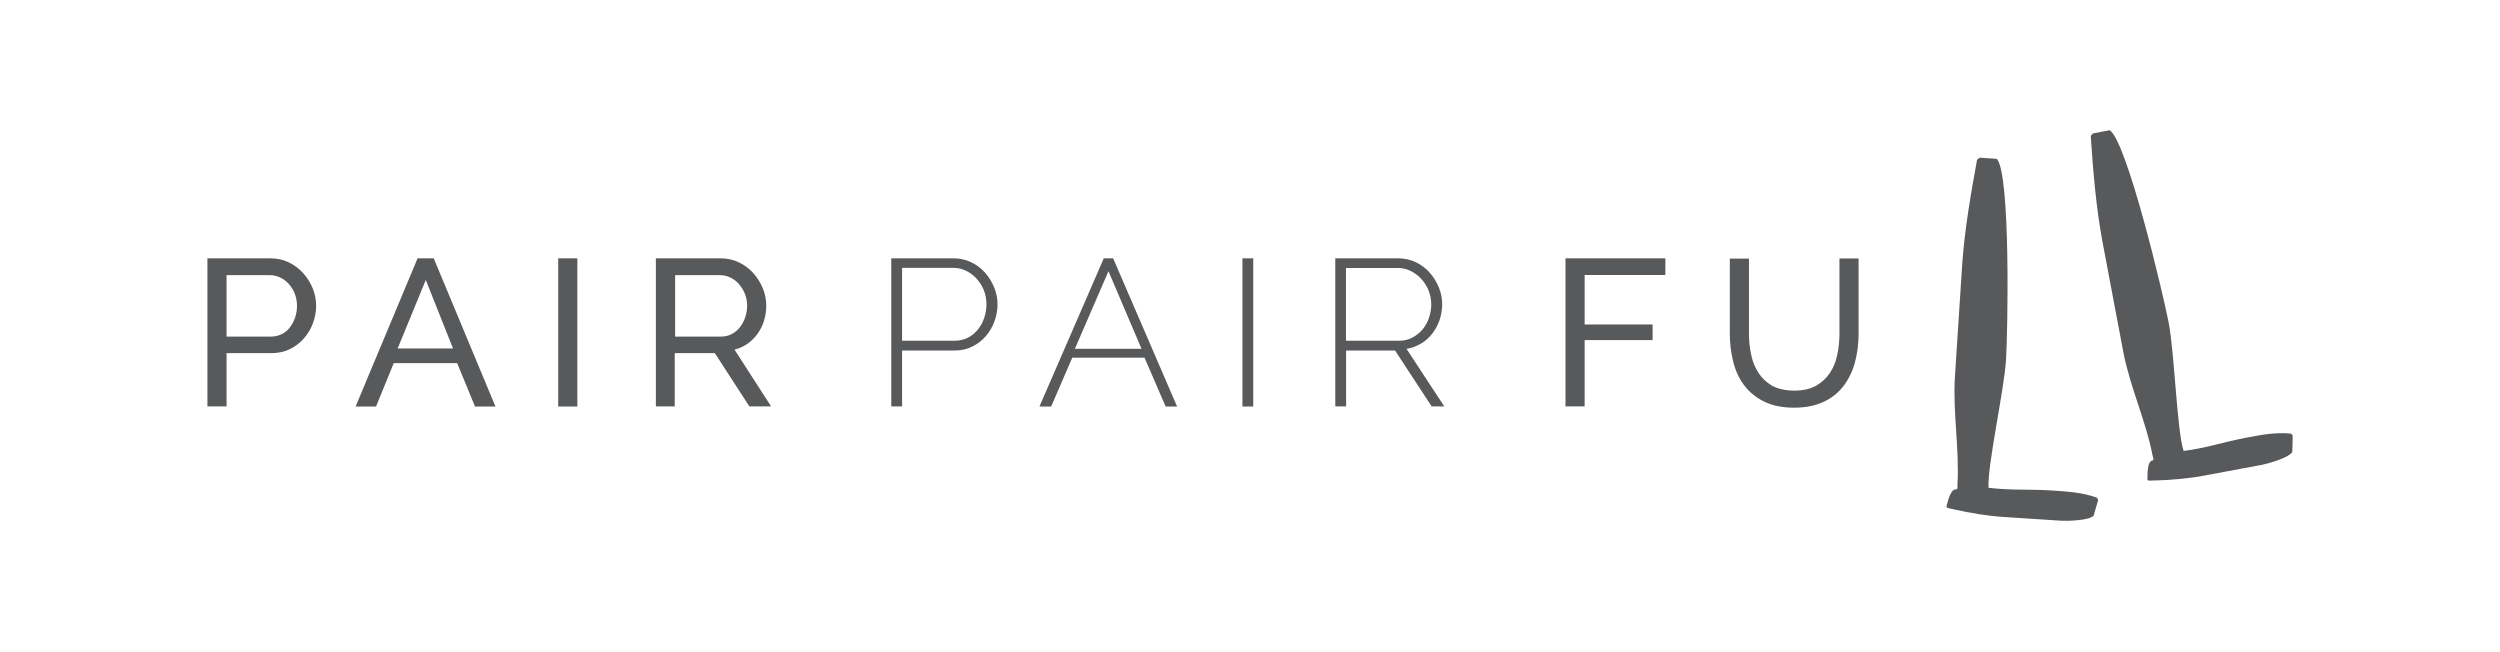
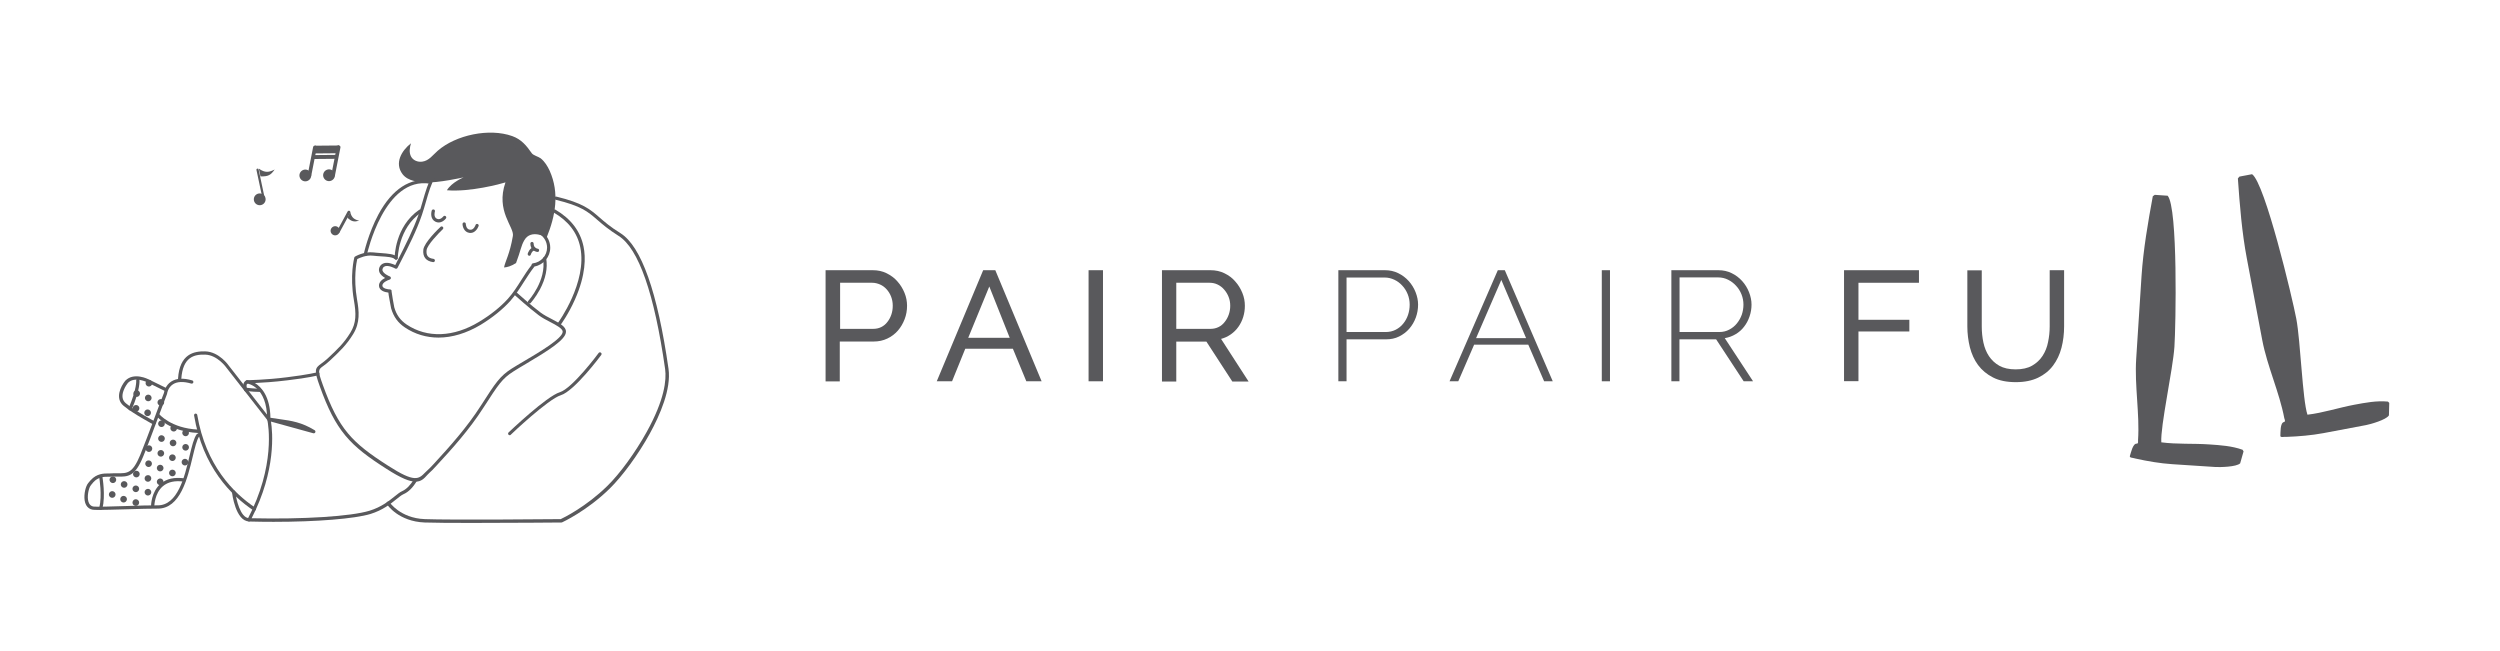
- <svg xmlns="http://www.w3.org/2000/svg" enable-background="new 0 0 1920 500" version="1.1" viewBox="0 0 1920 500" xml:space="preserve">
+ <svg xmlns="http://www.w3.org/2000/svg" version="1.1" id="Layer_1" x="0px" y="0px" viewBox="0 0 2289 595.3" style="enable-background:new 0 0 2289 595.3;" xml:space="preserve">
  <style type="text/css">
- 	.st0{fill:#58595B;}
+ 	.st0{fill:#59595C;}
</style>
-   <path class="st0" d="m1538.3 397c-12.1-0.8-25.2-3-37.3-5.7-3.2-1-6.4-0.7-6.1-2.6 1-3.2 3-13.1 7.1-12.8 1.9 0.1 1.3-2.9 1.3-3.7 1.7-26.7-3.7-55.7-1.9-83.2l5.5-84.9c1.8-27 6.6-54.8 11.5-81.5l2-1.5 13.2 0.9c10.6 12.1 8.4 133.2 7 154.7-1.5 23.4-14.5 81.6-13.4 97.9 16.1 2.1 32.7 1 48.9 2.1 11.6 0.8 23.4 1.5 34.3 5.5l1 1.7-3.5 12.2c-3.8 3.8-20.8 4.1-25.1 3.8l-44.5-2.9z" />
-   <path class="st0" d="m1693.2 365.2c-11.9 2.3-25.2 3.4-37.5 3.8-3.3-0.2-6.4 0.9-6.5-1 0.2-3.3-0.3-13.4 3.6-14.2 1.9-0.3 0.5-3.1 0.4-3.9-5-26.3-17.5-53-22.6-80.1l-15.8-83.6c-5-26.5-7.3-54.7-9.1-81.8l1.6-1.9 13-2.5c13.3 9 41.3 126.9 45.3 148.1 4.4 23.1 6.3 82.7 11.4 98.2 16.1-1.9 31.9-7.1 47.8-10.1 11.4-2.2 23.1-4.4 34.6-3.2l1.4 1.4-0.3 12.7c-2.7 4.6-19.2 9.1-23.4 9.9l-43.9 8.2z" />
-   <path class="st0" d="m159.3 312.2v-113.8h48.4c5.1 0 9.8 1 14.1 3.1s8 4.9 11.1 8.3c3.1 3.5 5.5 7.4 7.3 11.7 1.7 4.3 2.6 8.7 2.6 13.2 0 4.7-0.8 9.2-2.5 13.6-1.6 4.4-4 8.3-7 11.7s-6.6 6.1-10.8 8.2c-4.2 2-8.9 3-14 3h-34.5v40.9h-14.7zm14.7-53.7h33.9c3.1 0 5.8-0.6 8.3-1.8s4.6-2.9 6.3-5.1 3.1-4.7 4.1-7.6 1.5-5.9 1.5-9.1c0-3.3-0.6-6.4-1.7-9.3s-2.7-5.4-4.6-7.5-4.1-3.8-6.7-5-5.3-1.8-8.1-1.8h-33v47.2z" />
-   <path class="st0" d="m320.7 198.4h12.4l47.4 113.8h-15.7l-13.7-33.3h-48.7l-13.6 33.3h-15.7l47.6-113.8zm27.2 69.2-20.9-52.6-21.6 52.6h42.5z" />
-   <path class="st0" d="M428.7,312.2V198.4h14.7v113.8H428.7z" />
-   <path class="st0" d="m503.7 312.2v-113.8h49.7c5.1 0 9.8 1 14.1 3.1s8 4.9 11.1 8.3c3.1 3.5 5.5 7.4 7.3 11.7 1.7 4.3 2.6 8.7 2.6 13.2 0 4-0.6 7.8-1.7 11.5s-2.8 7-4.9 10-4.7 5.6-7.7 7.7-6.4 3.7-10.1 4.6l28.1 43.6h-16.7l-26.5-40.9h-30.8v40.9h-14.5zm14.7-53.7h35.2c3.1 0 5.8-0.6 8.3-1.9s4.5-3 6.3-5.2c1.7-2.2 3.1-4.7 4.1-7.6s1.5-5.9 1.5-9c0-3.2-0.6-6.2-1.7-9.1-1.1-2.8-2.7-5.3-4.6-7.5s-4.1-3.9-6.7-5.1-5.3-1.8-8.1-1.8h-34.2v47.2z" />
-   <path class="st0" d="m684.5 312.2v-113.8h47.8c4.9 0 9.4 1 13.6 3 4.1 2 7.7 4.7 10.7 8.1s5.3 7.2 7 11.4 2.5 8.5 2.5 12.7c0 4.6-0.8 9-2.4 13.3s-3.8 8.1-6.7 11.4-6.4 6-10.4 7.9c-4 2-8.5 3-13.4 3h-40.4v42.9h-8.3zm8.3-50.5h40.1c3.8 0 7.3-0.8 10.3-2.3 3.1-1.5 5.6-3.6 7.8-6.3 2.1-2.6 3.8-5.6 4.9-9s1.7-6.9 1.7-10.5c0-3.7-0.7-7.3-2-10.7-1.4-3.4-3.2-6.3-5.6-8.9-2.3-2.6-5.1-4.6-8.2-6.1s-6.4-2.2-9.9-2.2h-39.1v56z" />
-   <path class="st0" d="m847.7 198.4h7.2l49.1 113.8h-8.8l-16.2-37.5h-55.5l-16.2 37.5h-9l49.4-113.8zm29 69.5-25.4-59.6-25.8 59.6h51.2z" />
-   <path class="st0" d="m954.2 312.2v-113.8h8.3v113.8h-8.3z" />
-   <path class="st0" d="m1025.5 312.2v-113.8h48.3c4.9 0 9.4 1 13.6 3 4.1 2 7.7 4.7 10.7 8.1s5.3 7.2 7 11.4 2.5 8.5 2.5 12.7-0.7 8.2-2 12.1-3.2 7.4-5.6 10.5-5.3 5.7-8.7 7.7-7.1 3.4-11.1 4l29 44.2h-9.7l-28.1-42.9h-37.6v42.9h-8.3zm8.3-50.5h40.7c3.7 0 7.1-0.8 10.1-2.4 3.1-1.6 5.7-3.7 7.9-6.3s3.8-5.6 5-9c1.1-3.4 1.7-6.8 1.7-10.3 0-3.6-0.7-7.1-2-10.5-1.4-3.4-3.2-6.3-5.6-8.9-2.3-2.6-5.1-4.6-8.2-6.2-3.1-1.5-6.5-2.3-10.1-2.3h-39.6v55.9z" />
-   <path class="st0" d="M1202.3,312.2V198.4h76.7v12.8h-62v38h52.2v12H1217v50.9H1202.3z" />
-   <path class="st0" d="m1378 300c6.8 0 12.4-1.3 16.8-3.8 4.5-2.6 8-5.9 10.7-10s4.6-8.8 5.6-14.1c1.1-5.3 1.6-10.7 1.6-16.1v-57.5h14.7v57.5c0 7.7-0.9 15-2.7 21.9s-4.7 12.9-8.6 18.2c-3.9 5.2-9 9.4-15.3 12.4s-13.9 4.6-22.8 4.6c-9.3 0-17.1-1.6-23.4-4.8s-11.4-7.4-15.3-12.7-6.7-11.4-8.3-18.3c-1.7-6.9-2.5-14-2.5-21.2v-57.5h14.7v57.5c0 5.7 0.6 11.1 1.7 16.4s3.1 10 5.7 14c2.7 4.1 6.2 7.3 10.6 9.9 4.6 2.3 10.1 3.6 16.8 3.6z" />
+   <g>
+     <g>
+       <path class="st0" d="M1988.8,425c-10.8-0.7-22.6-2.7-33.3-5.1c-2.8-0.9-5.8-0.6-5.4-2.3c0.9-2.8,2.7-11.7,6.3-11.4    c1.7,0.1,1.1-2.6,1.2-3.3c1.6-23.9-3.3-49.8-1.7-74.4l4.9-75.9c1.6-24.1,5.9-49,10.3-72.9l1.8-1.3l11.8,0.8    c9.5,10.8,7.5,119.1,6.2,138.3c-1.4,21-13,73-12,87.5c14.4,1.9,29.2,0.9,43.7,1.9c10.4,0.7,21,1.4,30.7,4.9l0.9,1.5l-3.1,10.9    c-3.4,3.4-18.6,3.6-22.5,3.4L1988.8,425z" />
+     </g>
+     <g>
+       <path class="st0" d="M2127.2,396.6c-10.7,2-22.5,3-33.5,3.4c-3-0.2-5.7,0.8-5.8-0.9c0.2-3-0.3-12,3.3-12.7    c1.7-0.3,0.5-2.8,0.3-3.5c-4.4-23.5-15.6-47.4-20.2-71.6l-14.1-74.7c-4.5-23.7-6.5-48.9-8.2-73.2l1.4-1.7l11.6-2.2    c11.8,8.1,36.9,113.4,40.5,132.4c3.9,20.6,5.6,73.9,10.2,87.8c14.4-1.7,28.5-6.4,42.8-9.1c10.2-1.9,20.6-3.9,30.9-2.9l1.2,1.2    l-0.3,11.4c-2.4,4.1-17.1,8.2-20.9,8.9L2127.2,396.6z" />
+     </g>
+     <g>
+       <path class="st0" d="M755.9,349.1V247.4h43.3c4.6,0,8.8,0.9,12.6,2.8c3.8,1.9,7.2,4.3,9.9,7.5c2.8,3.1,4.9,6.6,6.5,10.5    c1.6,3.9,2.3,7.8,2.3,11.8c0,4.2-0.7,8.3-2.2,12.2c-1.5,3.9-3.5,7.4-6.2,10.5c-2.7,3.1-5.9,5.5-9.7,7.3c-3.8,1.8-7.9,2.7-12.5,2.7    h-31v36.5H755.9z M769.1,301.1h30.3c2.7,0,5.2-0.5,7.4-1.6c2.2-1.1,4.1-2.6,5.6-4.6c1.6-2,2.8-4.2,3.7-6.8    c0.9-2.6,1.3-5.3,1.3-8.2c0-3-0.5-5.7-1.5-8.3c-1-2.6-2.4-4.8-4.1-6.7c-1.7-1.9-3.7-3.4-6-4.4c-2.3-1-4.7-1.6-7.2-1.6h-29.4V301.1    z" />
+       <path class="st0" d="M900.2,247.4h11.1l42.4,101.7h-14l-12.3-29.8h-43.6l-12.1,29.8h-14L900.2,247.4z M924.5,309.3l-18.7-47    l-19.3,47H924.5z" />
+       <path class="st0" d="M996.7,349.1V247.4h13.2v101.7H996.7z" />
+       <path class="st0" d="M1063.9,349.1V247.4h44.5c4.6,0,8.8,0.9,12.7,2.8c3.9,1.9,7.2,4.3,9.9,7.5c2.8,3.1,4.9,6.6,6.5,10.5    c1.6,3.9,2.3,7.8,2.3,11.8c0,3.5-0.5,6.9-1.5,10.2c-1,3.3-2.5,6.3-4.4,9c-1.9,2.7-4.2,5-6.9,6.9c-2.7,1.9-5.7,3.3-9,4.2l25.2,39    h-14.9l-23.7-36.5H1077v36.5H1063.9z M1077,301.1h31.4c2.7,0,5.2-0.6,7.4-1.7c2.2-1.1,4.1-2.7,5.6-4.7c1.6-2,2.8-4.2,3.7-6.8    c0.9-2.6,1.3-5.2,1.3-8c0-2.9-0.5-5.6-1.5-8.1c-1-2.5-2.4-4.8-4.1-6.7c-1.7-2-3.7-3.5-6-4.6c-2.3-1.1-4.7-1.6-7.2-1.6H1077V301.1z    " />
+       <path class="st0" d="M1225.4,349.1V247.4h42.7c4.4,0,8.4,0.9,12.1,2.7c3.7,1.8,6.9,4.2,9.6,7.2c2.7,3,4.8,6.4,6.3,10.2    c1.5,3.8,2.3,7.6,2.3,11.4c0,4.1-0.7,8.1-2.1,11.9c-1.4,3.8-3.4,7.2-6,10.2c-2.6,3-5.7,5.3-9.3,7.1c-3.6,1.8-7.6,2.6-12,2.6h-36.1    v38.4H1225.4z M1232.9,304h35.8c3.4,0,6.5-0.7,9.2-2.1c2.7-1.4,5-3.2,6.9-5.6c1.9-2.3,3.4-5,4.4-8c1-3,1.5-6.1,1.5-9.4    c0-3.3-0.6-6.5-1.8-9.5c-1.2-3-2.9-5.7-5-7.9c-2.1-2.3-4.5-4.1-7.3-5.4c-2.8-1.3-5.7-2-8.8-2h-34.9V304z" />
+       <path class="st0" d="M1371.4,247.4h6.4l43.9,101.7h-7.9l-14.5-33.5h-49.6l-14.5,33.5h-8L1371.4,247.4z M1397.3,309.6l-22.7-53.3    l-23.1,53.3H1397.3z" />
+       <path class="st0" d="M1466.6,349.1V247.4h7.5v101.7H1466.6z" />
+       <path class="st0" d="M1530.3,349.1V247.4h43.1c4.4,0,8.4,0.9,12.1,2.7c3.7,1.8,6.9,4.2,9.6,7.2c2.7,3,4.8,6.4,6.3,10.2    c1.5,3.8,2.3,7.6,2.3,11.4c0,3.7-0.6,7.3-1.8,10.8c-1.2,3.5-2.8,6.6-5,9.4c-2.1,2.8-4.7,5.1-7.8,6.9c-3,1.8-6.3,3-9.9,3.6    l25.9,39.5h-8.6l-25.2-38.4h-33.6v38.4H1530.3z M1537.8,304h36.4c3.3,0,6.3-0.7,9.1-2.2c2.7-1.4,5.1-3.3,7-5.7    c1.9-2.3,3.4-5,4.5-8c1-3,1.5-6.1,1.5-9.2c0-3.2-0.6-6.4-1.8-9.4c-1.2-3-2.9-5.7-5-7.9c-2.1-2.3-4.5-4.1-7.3-5.5    c-2.8-1.4-5.8-2.1-9-2.1h-35.4V304z" />
+       <path class="st0" d="M1688.4,349.1V247.4h68.6v11.5h-55.4v33.9h46.6v10.7h-46.6v45.5H1688.4z" />
+       <path class="st0" d="M1845.5,338.2c6,0,11.1-1.1,15.1-3.4c4-2.3,7.2-5.3,9.6-9c2.4-3.7,4.1-7.9,5-12.6c1-4.7,1.5-9.5,1.5-14.4    v-51.4h13.2v51.4c0,6.9-0.8,13.4-2.4,19.6c-1.6,6.2-4.2,11.6-7.7,16.3c-3.5,4.7-8.1,8.4-13.7,11.1c-5.6,2.7-12.4,4.1-20.4,4.1    c-8.3,0-15.3-1.4-20.9-4.3c-5.7-2.9-10.2-6.7-13.7-11.4c-3.5-4.7-5.9-10.2-7.5-16.3c-1.5-6.2-2.3-12.5-2.3-19v-51.4h13.2v51.4    c0,5.1,0.5,10,1.5,14.7c1,4.7,2.7,8.9,5.1,12.5c2.4,3.6,5.6,6.6,9.5,8.8C1834.6,337.1,1839.5,338.2,1845.5,338.2z" />
+     </g>
+   </g>
+   <g>
+     <path class="st0" d="M380.5,441c-5.3,0-13.1-3-26.6-11.7c-33.6-21.4-46.4-34.6-61.1-75.6c-5.3-14.7-4.7-16.5,1.5-20.9   c1.5-1.1,3.4-2.5,5.6-4.5l0.1-0.1c9.3-8.7,14.9-14,20.8-23.6c5.5-8.9,5.4-17.3,3.2-29.9c-3.9-22.8,0.3-38.2,0.4-38.9   c0.1-0.4,0.3-0.7,0.7-0.9c0.3-0.2,8.3-4.8,16.8-3.8c2.2,0.3,4.6,0.4,6.9,0.6c6.5,0.5,12.2,0.9,14.7,3.4c0.6,0.6,0.6,1.5,0,2.1   c-0.6,0.6-1.5,0.6-2.1,0c-1.8-1.8-7.4-2.2-12.8-2.5c-2.4-0.2-4.8-0.3-7.1-0.6c-6.3-0.8-12.6,2.2-14.4,3.1c-0.7,3-3.6,17.3-0.2,36.9   c1.9,10.8,3,21.3-3.6,31.9c-6.1,9.9-12.1,15.6-21.3,24.2l-0.1,0.1c-2.3,2.2-4.3,3.6-5.9,4.8c-4.7,3.4-5.3,3.8-0.4,17.4   c14.6,40.4,26.5,52.7,59.9,74c24.3,15.7,27.9,12.1,33.7,6.2c0.7-0.7,1.5-1.5,2.3-2.2c1.6-1.4,3-2.9,4.5-4.5c0.5-0.5,1-1.1,1.5-1.6   c14.1-15.3,30.2-33.3,42.6-52.7l0.6-0.9c13-20.3,17-26.4,27.8-33.3c3.1-2,7.1-4.3,11.3-6.8c14.1-8.3,35.4-20.9,35.4-27   c0-2.8-5.7-5.9-11.3-8.8c-3.7-1.9-7.5-3.9-10.7-6.3c-8.7-6.5-21.8-18.3-21.9-18.4c-0.6-0.6-0.7-1.5-0.1-2.1   c0.6-0.6,1.5-0.7,2.1-0.1c0.1,0.1,13.1,11.8,21.7,18.2c3,2.2,6.7,4.2,10.3,6c7,3.7,13,6.8,12.9,11.5c0,7.2-16,17.2-36.9,29.6   c-4.2,2.5-8.2,4.8-11.2,6.8c-10.3,6.5-13.8,12-26.9,32.3l-0.6,0.9c-12.5,19.6-28.7,37.7-43,53.1c-0.5,0.5-1,1.1-1.5,1.6   c-1.5,1.6-3,3.3-4.7,4.7c-0.7,0.7-1.4,1.4-2.1,2.1C388.3,438.2,385.6,441,380.5,441z" />
+   </g>
+   <g>
+     <path class="st0" d="M236.9,358.8c-1.8,0-5.8-0.1-12-0.8c-0.8-0.1-1.4-0.8-1.3-1.7c0.1-0.8,0.8-1.4,1.7-1.3   c8.4,1,12.6,0.8,12.7,0.8c0.8,0,1.5,0.6,1.6,1.4c0,0.8-0.6,1.5-1.4,1.6C238,358.8,237.6,358.8,236.9,358.8z" />
+   </g>
+   <g>
+     <path class="st0" d="M90,466.9c-2.6,0-4.3-0.1-5.1-0.2c-2.6-0.4-4.7-1.9-6-4.2c-2.8-5-1.5-13.2,0.3-17.5c0.8-2,2.2-3.5,3.5-5   l0.4-0.4c5.5-6.1,12.1-6.1,15.6-6.1c0.5,0,1,0,1.4,0c2.8-0.2,5.3-0.2,7.5-0.2c8.9,0.1,13.8,0.2,20.7-16.5   c3.2-7.8,8.7-22.3,13.5-35.1c3.2-8.6,6.2-16.7,8.3-21.9c0.2-1.2,1.3-6.9,6.6-10.4c4.7-3.1,11.2-3.5,19.3-1.1c0.8,0.2,1.2,1.1,1,1.9   c-0.2,0.8-1.1,1.2-1.9,1c-7.2-2.1-12.9-1.9-16.8,0.7c-4.7,3.1-5.3,8.4-5.3,8.5c0,0.1,0,0.3-0.1,0.4c-2,5.2-5.1,13.4-8.3,22   c-4.8,12.8-10.2,27.4-13.5,35.2c-7.6,18.6-13.9,18.5-23.5,18.4c-2.2,0-4.6-0.1-7.2,0.1c-0.4,0-1,0-1.6,0c-3.3,0-8.8,0-13.4,5.1   l-0.3,0.4c-1.2,1.4-2.4,2.7-3,4.2c-1.5,3.6-2.7,10.9-0.4,14.9c0.9,1.5,2.1,2.4,3.9,2.7c2.4,0.4,17.4-0.1,30.6-0.5   c11-0.4,22.4-0.7,27.8-0.6c0.1,0,0.3,0,0.4,0c18.3,0,24.6-26,29.1-45.1c2.2-9.2,4-16.5,6.6-20c0.5-0.7,1.4-0.8,2.1-0.3   c0.7,0.5,0.8,1.4,0.3,2.1c-2.3,3-4,10.3-6.1,18.9c-4.8,20-11.4,47.4-32,47.4c-0.2,0-0.3,0-0.5,0c-5.3-0.1-16.7,0.3-27.6,0.6   C104.4,466.6,95.4,466.9,90,466.9z" />
+   </g>
+   <g>
+     <path class="st0" d="M250.5,477.8c-7.4,0-14.9-0.1-22.5-0.3c-0.5,0-1-0.3-1.3-0.7c-0.3-0.4-0.3-1,0-1.5   c25.8-48.8,18.9-86.8,18.1-90.6c-0.1-0.2-0.2-0.5-0.2-0.8c0-30.1-17.7-32.7-18.5-32.8c-0.8-0.1-1.4-0.8-1.3-1.6   c0-0.8,0.7-1.4,1.5-1.4c0.2,0,17.1-0.2,36.6-2.7c19.5-2.4,27.6-4.5,27.7-4.6c0.8-0.2,1.6,0.3,1.8,1c0.2,0.8-0.2,1.6-1,1.8   c-0.3,0.1-8.3,2.3-28.1,4.6c-12,1.5-23.1,2.2-29.9,2.5c6,3.7,13.9,12.3,14.2,31.8c2.8,0.5,5.5,0.8,8.1,1.2   c11.4,1.6,20.4,2.9,32.4,10.2c0.6,0.4,0.9,1.2,0.6,1.9s-1.1,1.1-1.8,0.9l-38.8-10.7c1.5,9.3,4.9,44.5-17.7,88.5   c47,1.1,91.2-1.7,108-6.9c10.7-3.3,17.7-8.9,22.8-13c2.8-2.2,4.9-4,7-4.9c4-1.8,7.6-5.5,10.9-11c0.4-0.7,1.3-0.9,2.1-0.5   c0.7,0.4,0.9,1.3,0.5,2.1c-3.6,6.1-7.7,10.2-12.3,12.2c-1.8,0.8-3.9,2.5-6.4,4.5c-5.3,4.3-12.5,10.1-23.8,13.6   C324.7,475,289.9,477.8,250.5,477.8z" />
+   </g>
+   <g>
+     <path class="st0" d="M396.7,240c-0.1,0-0.1,0-0.2,0c-6.5-0.9-9.6-4.9-8.9-11.4c0.7-6.5,14.2-19.5,15.8-20.9   c0.6-0.6,1.5-0.5,2.1,0.1c0.6,0.6,0.5,1.5-0.1,2.1c-4,3.8-14.3,14.5-14.8,19.1c-0.6,4.9,1.4,7.4,6.3,8c0.8,0.1,1.4,0.9,1.3,1.7   C398.1,239.5,397.4,240,396.7,240z" />
+   </g>
+   <g>
+     <path class="st0" d="M401.6,203.7c-0.9,0-1.9-0.2-2.9-0.7c-4.5-2.2-4.2-7.6-3.4-10.2c0.2-0.8,1.1-1.2,1.9-1c0.8,0.2,1.2,1.1,1,1.9   l0,0c-0.1,0.2-1.5,5,1.8,6.6c3.2,1.5,5.9-2.1,5.9-2.1c0.5-0.7,1.4-0.8,2.1-0.3c0.7,0.5,0.8,1.4,0.3,2.1   C407.2,201.5,404.7,203.7,401.6,203.7z" />
+   </g>
+   <g>
+     <path class="st0" d="M430.8,213.3c-0.4,0-0.8,0-1.2-0.1c-4.7-0.8-6.1-5.7-6.1-8.1c0-0.8,0.6-1.5,1.5-1.5c0.8,0,1.5,0.6,1.5,1.5   c0,0.2,0.2,4.7,3.6,5.2c3.6,0.7,5.3-4.1,5.3-4.3c0.3-0.8,1.1-1.2,1.9-0.9c0.8,0.3,1.2,1.1,0.9,1.9   C437.4,209.2,434.9,213.3,430.8,213.3z" />
+   </g>
+   <g>
+     <path class="st0" d="M400.8,138c16.7-14.5,47.2-20.9,68.2-13.4c8.4,3,13,8.7,17.9,15.7c1.4,2,6.1,3.1,8.2,4.7   c3.7,3,6.2,7.1,8.2,11.4c9.1,20.4,5.3,41.2-2.8,61.1c0,0-14.2-8.3-20.4,2.4c-3.2,5.5-3.2,9.3-7.6,20.9c-4.5,3-8.3,3.9-11,4.1   c1-5.6,5.3-12.2,8.1-28.9c1.4-8.1-16-22.7-6.8-49c-4.3,1.4-32.6,9-53.6,7.2c4.3-7.3,15.3-11.8,15.3-11.8s-24.2,5.4-35.5,4.6   c-5.5-0.4-15.3-0.9-20.4-7.5c-7.7-10.1-0.9-21.6,7.7-28.3c-1.2,3.8-1.9,8.6,0.1,12.2c1.9,3.5,6.2,5.2,10.2,4.6   C392.8,147.2,396.4,141.8,400.8,138z" />
+   </g>
+   <g>
+     <path class="st0" d="M401.5,309.1c-11.1,0-21.6-3.1-30.8-9.3c-6.4-4.3-10.3-9.7-12.6-17.5c-0.1-0.6-0.8-4.4-1.5-8   c-0.6-3.2-0.9-5.1-1-6.4c-3.6-0.4-8.3-1.9-8.6-6.1c-0.2-3.6,3-6,5.6-7.3c-2-1.2-4.4-3-5.3-5.5c-0.6-1.7-0.4-3.4,0.5-5   c0.9-1.6,2.3-2.6,4.1-3.1c3.5-0.9,7.8,0.8,10,1.8c0.9-1.7,1.7-3.4,2.6-5.1c6.8-13.4,13.9-27.2,18.9-41.6c1.4-3.9,2.5-8,3.7-12   c2.4-8.2,4.8-16.7,9.1-24.3c10.7-18.6,28-24.8,29.8-25.3c1.6-0.8,17.2-8.6,27-7.9c10.9,0.8,36.4,12.9,45.6,30.3   c6.4,12.1,2.3,35-2.1,55.7c4.5,3.2,7.3,8.6,7.3,14.3c0,8.4-6.1,15.7-14.4,17.2c-0.1,0.1-0.1,0.2-0.3,0.4c-3.4,4.3-6.4,9.1-9.4,13.7   c-3.8,6-7.8,12.2-12.6,17.6c-7,7.7-16.3,15.2-27,21.7C427.2,305.1,414,309.1,401.5,309.1z M358.5,266.7c0.1,1.8,2.2,13.3,2.5,14.7   c2,7,5.6,11.9,11.4,15.8c18.7,12.5,42.9,11.6,66.2-2.5c10.5-6.3,19.6-13.6,26.4-21.1c4.7-5.2,8.6-11.3,12.3-17.2   c2.9-4.6,6-9.4,9.4-13.7c0,0,0,0,0-0.1c0-0.8,0.6-1.4,1.3-1.5c7.3-0.9,12.9-7.1,12.9-14.4c0-5-2.6-9.7-6.8-12.3   c-0.5-0.3-0.8-1-0.7-1.6c4.8-22,8.4-43.9,2.6-54.7c-8.6-16.3-33.2-28-43.2-28.7c-9.3-0.7-25.3,7.6-25.5,7.6c-0.1,0-0.2,0.1-0.2,0.1   c-0.2,0.1-17.8,5.9-28.3,24c-4.1,7.2-6.5,15.6-8.8,23.6c-1.2,4-2.3,8.1-3.7,12.1c-5,14.6-12.1,28.5-19,42c-1.1,2.1-2.2,4.3-3.3,6.4   c-0.2,0.4-0.5,0.6-0.9,0.8c-0.4,0.1-0.8,0.1-1.2-0.1c-1.5-0.9-6.1-3-9.1-2.2c-1,0.3-1.7,0.8-2.2,1.7c-0.5,0.9-0.6,1.7-0.3,2.5   c0.9,2.6,5.1,4.6,6.6,5.2c0.6,0.2,1,0.8,1,1.5c0,0.6-0.5,1.2-1.1,1.4c-1.8,0.5-6.9,2.7-6.7,5.6c0.2,2.7,5.3,3.4,7,3.4   c0.8,0,1.5,0.7,1.5,1.5C358.5,266.5,358.5,266.6,358.5,266.7z M357,267.9C357,267.9,357,267.9,357,267.9   C357,267.9,357,267.9,357,267.9z M357,267.9C357,267.9,357,267.9,357,267.9C357,267.9,357,267.9,357,267.9z M357.3,267.9   c-0.1,0-0.2,0-0.3,0C357.1,267.9,357.2,267.9,357.3,267.9z M486.6,243L486.6,243L486.6,243z M486.9,242.2   C486.9,242.2,486.9,242.2,486.9,242.2C486.9,242.2,486.9,242.2,486.9,242.2z" />
+   </g>
+   <g>
+     <path class="st0" d="M492.2,230.7c0,0-0.1,0-0.1,0c-2.2-0.2-6.5-2.1-6.5-7.7c0-0.8,0.7-1.5,1.5-1.5s1.5,0.7,1.5,1.5   c0,4.3,3.6,4.7,3.7,4.7c0.8,0.1,1.4,0.8,1.3,1.6C493.6,230.1,493,230.7,492.2,230.7z" />
+   </g>
+   <g>
+     <path class="st0" d="M484.6,234.2c-0.1,0-0.3,0-0.4-0.1c-0.8-0.2-1.2-1.1-1-1.9c0.2-0.6,1.8-5.5,5.7-5.8c0.8-0.1,1.5,0.6,1.6,1.4   c0.1,0.8-0.6,1.5-1.4,1.6c-1.6,0.1-2.8,2.7-3.1,3.7C485.8,233.8,485.2,234.2,484.6,234.2z" />
+   </g>
+   <g>
+     <path class="st0" d="M484.8,278c-0.4,0-0.7-0.1-1-0.4c-0.6-0.6-0.7-1.5-0.1-2.1c0.2-0.2,16.9-18.8,13.5-38.4   c-0.1-0.8,0.4-1.6,1.2-1.7c0.8-0.1,1.6,0.4,1.7,1.2c1.5,8.8-0.5,18.6-5.8,28.5c-4,7.4-8.3,12.2-8.5,12.4   C485.6,277.8,485.2,278,484.8,278z" />
+   </g>
+   <g>
+     <path class="st0" d="M512.1,298c-0.3,0-0.6-0.1-0.9-0.3c-0.7-0.5-0.8-1.4-0.3-2.1c0.3-0.4,27-37.3,20.4-69.2   c-2.7-13.3-10.9-24-24.3-31.8c-0.7-0.4-1-1.3-0.5-2.1c0.4-0.7,1.3-1,2.1-0.5c14.1,8.3,22.8,19.6,25.7,33.8c2,9.6,2.2,25.8-7.9,48.5   c-6,13.5-12.8,22.7-13.1,23.1C513,297.8,512.6,298,512.1,298z" />
+   </g>
+   <g>
+     <path class="st0" d="M362.8,237.8c-0.8,0-1.5-0.7-1.5-1.5c0-1.2,0.3-28.9,22.5-44.2c0.7-0.5,1.6-0.3,2.1,0.4   c0.5,0.7,0.3,1.6-0.4,2.1c-21,14.5-21.3,41.5-21.3,41.8C364.3,237.1,363.6,237.8,362.8,237.8z" />
+   </g>
+   <g>
+     <path class="st0" d="M334.6,234.2c-0.1,0-0.2,0-0.3,0c-0.8-0.2-1.3-1-1.2-1.8c0-0.2,4.1-18.7,13.4-36.1   c12.6-23.3,29.2-34.1,47.9-31c0.8,0.1,1.4,0.9,1.2,1.7c-0.1,0.8-0.9,1.4-1.7,1.2c-42.1-6.9-57.7,64-57.9,64.7   C335.9,233.7,335.3,234.2,334.6,234.2z" />
+   </g>
+   <g>
+     <path class="st0" d="M431.8,478.8c-18.5,0-35-0.1-42.9-0.4c-24-0.9-34.3-16.1-34.7-16.8c-0.5-0.7-0.3-1.6,0.4-2.1   c0.7-0.5,1.6-0.3,2.1,0.4l0,0c0,0,2.5,3.7,7.7,7.4c4.8,3.4,12.9,7.6,24.6,8c22.6,0.9,118.1,0.1,124.4,0   c2.6-1.2,23.1-11.2,42.6-30.3c11.7-11.4,25.8-30.9,36.1-49.5c16.5-29.8,18.2-47.7,16.9-57.5c-9.9-69.4-24.3-110.5-42.6-122   c-9.3-5.9-14.7-10.5-19.5-14.7c-8.9-7.7-14.7-12.7-38.2-18.4c-0.8-0.2-1.3-1-1.1-1.8c0.2-0.8,1-1.3,1.8-1.1   c24.2,5.9,30.6,11.4,39.5,19.1c4.7,4.1,10,8.7,19.2,14.4c19.1,12,33.9,53.8,44,124.2c2.6,18.5-7.9,42.5-17.2,59.4   c-10.4,18.9-24.8,38.6-36.6,50.2c-21.1,20.7-43.5,30.9-43.7,31c-0.2,0.1-0.4,0.1-0.6,0.1C513.1,478.4,468.5,478.8,431.8,478.8z" />
+   </g>
+   <g>
+     <path class="st0" d="M466.7,398.5c-0.4,0-0.8-0.2-1.1-0.5c-0.6-0.6-0.5-1.5,0.1-2.1c1.4-1.3,34.8-33.1,46.9-36.8   c11.4-3.5,35.3-35.5,35.5-35.9c0.5-0.7,1.4-0.8,2.1-0.3c0.7,0.5,0.8,1.4,0.3,2.1c-1,1.4-24.7,33.1-37.1,36.9   c-11.4,3.5-45.4,35.7-45.7,36.1C467.4,398.4,467.1,398.5,466.7,398.5z" />
+   </g>
+   <g>
+     <g>
+       <path class="st0" d="M138.7,348.9c1.1,1.3,0.9,3.2-0.4,4.3c-1.3,1.1-3.2,0.9-4.3-0.4s-0.9-3.2,0.4-4.3    C135.6,347.4,137.6,347.6,138.7,348.9z" />
+     </g>
+     <g>
+       <path class="st0" d="M138.1,362.4c1.1,1.3,0.9,3.2-0.4,4.3c-1.3,1.1-3.2,0.9-4.3-0.4s-0.9-3.2,0.4-4.3    C135.1,361,137,361.1,138.1,362.4z" />
+     </g>
+     <g>
+       <path class="st0" d="M137.5,376c1.1,1.3,0.9,3.2-0.4,4.3c-1.3,1.1-3.2,0.9-4.3-0.4c-1.1-1.3-0.9-3.2,0.4-4.3    C134.5,374.5,136.4,374.7,137.5,376z" />
+     </g>
+     <g>
+       <path class="st0" d="M149.6,366.5c1.1,1.3,0.9,3.2-0.4,4.3c-1.3,1.1-3.2,0.9-4.3-0.4s-0.9-3.2,0.4-4.3    C146.6,365,148.5,365.2,149.6,366.5z" />
+     </g>
+     <g>
+       <path class="st0" d="M127.5,358.4c1.1,1.3,0.9,3.2-0.4,4.3c-1.3,1.1-3.2,0.9-4.3-0.4c-1.1-1.3-0.9-3.2,0.4-4.3    C124.5,356.9,126.4,357.1,127.5,358.4z" />
+     </g>
+     <g>
+       <path class="st0" d="M126.9,371.9c1.1,1.3,0.9,3.2-0.4,4.3c-1.3,1.1-3.2,0.9-4.3-0.4c-1.1-1.3-0.9-3.2,0.4-4.3    C123.9,370.5,125.8,370.6,126.9,371.9z" />
+     </g>
+   </g>
+   <g>
+     <g>
+       <path class="st0" d="M161.4,390.1c1.1,1.3,0.9,3.2-0.4,4.3c-1.3,1.1-3.2,0.9-4.3-0.4c-1.1-1.3-0.9-3.2,0.4-4.3    C158.3,388.6,160.3,388.8,161.4,390.1z" />
+     </g>
+     <g>
+       <path class="st0" d="M160.8,403.6c1.1,1.3,0.9,3.2-0.4,4.3c-1.3,1.1-3.2,0.9-4.3-0.4s-0.9-3.2,0.4-4.3    C157.8,402.2,159.7,402.3,160.8,403.6z" />
+     </g>
+     <g>
+       <path class="st0" d="M160.2,417.1c1.1,1.3,0.9,3.2-0.4,4.3c-1.3,1.1-3.2,0.9-4.3-0.4s-0.9-3.2,0.4-4.3    C157.2,415.7,159.1,415.8,160.2,417.1z" />
+     </g>
+     <g>
+       <path class="st0" d="M160.2,431.1c1.1,1.3,0.9,3.2-0.4,4.3c-1.3,1.1-3.2,0.9-4.3-0.4s-0.9-3.2,0.4-4.3    C157.2,429.7,159.1,429.8,160.2,431.1z" />
+     </g>
+     <g>
+       <path class="st0" d="M172.3,407.6c1.1,1.3,0.9,3.2-0.4,4.3c-1.3,1.1-3.2,0.9-4.3-0.4s-0.9-3.2,0.4-4.3    C169.3,406.2,171.2,406.3,172.3,407.6z" />
+     </g>
+     <g>
+       <path class="st0" d="M172.3,394.4c1.1,1.3,0.9,3.2-0.4,4.3c-1.3,1.1-3.2,0.9-4.3-0.4s-0.9-3.2,0.4-4.3    C169.3,392.9,171.2,393.1,172.3,394.4z" />
+     </g>
+     <g>
+       <path class="st0" d="M171.7,421.2c1.1,1.3,0.9,3.2-0.4,4.3c-1.3,1.1-3.2,0.9-4.3-0.4s-0.9-3.2,0.4-4.3    C168.7,419.7,170.7,419.9,171.7,421.2z" />
+     </g>
+     <g>
+       <path class="st0" d="M150.2,399.6c1.1,1.3,0.9,3.2-0.4,4.3c-1.3,1.1-3.2,0.9-4.3-0.4s-0.9-3.2,0.4-4.3    C147.1,398.1,149.1,398.3,150.2,399.6z" />
+     </g>
+     <g>
+       <path class="st0" d="M150.2,386c1.1,1.3,0.9,3.2-0.4,4.3c-1.3,1.1-3.2,0.9-4.3-0.4s-0.9-3.2,0.4-4.3    C147.1,384.6,149.1,384.7,150.2,386z" />
+     </g>
+     <g>
+       <path class="st0" d="M149.6,413.1c1.1,1.3,0.9,3.2-0.4,4.3c-1.3,1.1-3.2,0.9-4.3-0.4s-0.9-3.2,0.4-4.3    C146.6,411.7,148.5,411.8,149.6,413.1z" />
+     </g>
+     <g>
+       <path class="st0" d="M149,426.6c1.1,1.3,0.9,3.2-0.4,4.3c-1.3,1.1-3.2,0.9-4.3-0.4c-1.1-1.3-0.9-3.2,0.4-4.3    C146,425.2,147.9,425.3,149,426.6z" />
+     </g>
+     <g>
+       <path class="st0" d="M138.4,422.6c1.1,1.3,0.9,3.2-0.4,4.3c-1.3,1.1-3.2,0.9-4.3-0.4c-1.1-1.3-0.9-3.2,0.4-4.3    C135.4,421.2,137.3,421.3,138.4,422.6z" />
+     </g>
+     <g>
+       <path class="st0" d="M138.7,408.8c1.1,1.3,0.9,3.2-0.4,4.3c-1.3,1.1-3.2,0.9-4.3-0.4s-0.9-3.2,0.4-4.3    C135.7,407.4,137.6,407.5,138.7,408.8z" />
+     </g>
+     <g>
+       <path class="st0" d="M137.8,436.1c1.1,1.3,0.9,3.2-0.4,4.3c-1.3,1.1-3.2,0.9-4.3-0.4s-0.9-3.2,0.4-4.3    C134.8,434.7,136.8,434.8,137.8,436.1z" />
+     </g>
+     <g>
+       <path class="st0" d="M149,439.2c1.1,1.3,0.9,3.2-0.4,4.3c-1.3,1.1-3.2,0.9-4.3-0.4c-1.1-1.3-0.9-3.2,0.4-4.3    C146,437.7,147.9,437.9,149,439.2z" />
+     </g>
+     <g>
+       <path class="st0" d="M137.8,448.7c1.1,1.3,0.9,3.2-0.4,4.3c-1.3,1.1-3.2,0.9-4.3-0.4s-0.9-3.2,0.4-4.3    C134.8,447.2,136.8,447.4,137.8,448.7z" />
+     </g>
+     <g>
+       <path class="st0" d="M127.2,432.1c1.1,1.3,0.9,3.2-0.4,4.3c-1.3,1.1-3.2,0.9-4.3-0.4c-1.1-1.3-0.9-3.2,0.4-4.3    C124.2,430.7,126.1,430.8,127.2,432.1z" />
+     </g>
+     <g>
+       <path class="st0" d="M126.7,445.6c1.1,1.3,0.9,3.2-0.4,4.3c-1.3,1.1-3.2,0.9-4.3-0.4c-1.1-1.3-0.9-3.2,0.4-4.3    C123.6,444.2,125.6,444.3,126.7,445.6z" />
+     </g>
+     <g>
+       <path class="st0" d="M116,441.6c1.1,1.3,0.9,3.2-0.4,4.3c-1.3,1.1-3.2,0.9-4.3-0.4c-1.1-1.3-0.9-3.2,0.4-4.3    C113,440.2,114.9,440.3,116,441.6z" />
+     </g>
+     <g>
+       <path class="st0" d="M115.5,455.1c1.1,1.3,0.9,3.2-0.4,4.3c-1.3,1.1-3.2,0.9-4.3-0.4c-1.1-1.3-0.9-3.2,0.4-4.3    C112.4,453.7,114.4,453.8,115.5,455.1z" />
+     </g>
+     <g>
+       <path class="st0" d="M105.7,437.3c1.1,1.3,0.9,3.2-0.4,4.3c-1.3,1.1-3.2,0.9-4.3-0.4s-0.9-3.2,0.4-4.3    C102.7,435.8,104.6,436,105.7,437.3z" />
+     </g>
+     <g>
+       <path class="st0" d="M105.1,450.8c1.1,1.3,0.9,3.2-0.4,4.3c-1.3,1.1-3.2,0.9-4.3-0.4c-1.1-1.3-0.9-3.2,0.4-4.3    C102.1,449.3,104,449.5,105.1,450.8z" />
+     </g>
+     <g>
+       <path class="st0" d="M126.7,458.2c1.1,1.3,0.9,3.2-0.4,4.3c-1.3,1.1-3.2,0.9-4.3-0.4c-1.1-1.3-0.9-3.2,0.4-4.3    C123.6,456.7,125.6,456.9,126.7,458.2z" />
+     </g>
+   </g>
+   <g>
+     <g>
+       <path class="st0" d="M243.2,182.5c0,3-2.4,5.4-5.4,5.4s-5.4-2.4-5.4-5.4s2.4-5.4,5.4-5.4S243.2,179.5,243.2,182.5z" />
+     </g>
+     <g>
+       <path class="st0" d="M241.2,181.8c-0.5,0-0.9-0.3-1-0.8l-5.4-25.4c-0.1-0.5,0.2-1.1,0.8-1.2c0.5-0.1,1.1,0.2,1.2,0.8l5.4,25.4    c0.1,0.5-0.2,1.1-0.8,1.2C241.3,181.8,241.3,181.8,241.2,181.8z" />
+     </g>
+     <g>
+       <path class="st0" d="M238.5,161.5c0.6,2.8-0.7-3.3-1.5-7.1c5.7,4.1,9.4,3.4,14.5,0.8C247.9,160.3,245.7,161.7,238.5,161.5z" />
+     </g>
+   </g>
+   <g>
+     <g>
+       <g>
+         <path class="st0" d="M310.1,214c-1.5,1.8-4.2,2-5.9,0.5c-1.8-1.5-2-4.2-0.5-5.9c1.5-1.8,4.2-2,5.9-0.5     C311.4,209.6,311.6,212.2,310.1,214z" />
+       </g>
+     </g>
+     <g>
+       <g>
+         <path class="st0" d="M309.8,213.3c-0.2,0-0.4-0.1-0.6-0.2c-0.6-0.4-0.9-1.2-0.5-1.8l9.6-17.7c0.4-0.6,1.2-0.9,1.8-0.5     c0.6,0.4,0.9,1.2,0.5,1.8l-9.6,17.7C310.8,213.1,310.3,213.3,309.8,213.3z" />
+       </g>
+     </g>
+     <g>
+       <g>
+         <path class="st0" d="M318,199.3c-1.1,2,1.3-2.3,2.7-5c1.3,5.2,3.8,6.7,8.2,7.8C324.1,203.3,322.1,203,318,199.3z" />
+       </g>
+     </g>
+   </g>
+   <g>
+     <g>
+       <g>
+         <g>
+           <path class="st0" d="M284.5,162.8c-1.2,2.7-4.4,4-7.1,2.8c-2.7-1.2-4-4.4-2.8-7.1c1.2-2.7,4.4-4,7.1-2.8      C284.4,156.8,285.7,160,284.5,162.8z" />
+         </g>
+       </g>
+       <g>
+         <g>
+           <path class="st0" d="M282.7,162c-0.7-0.3-1.2-1.1-1-1.9l5-25.5c0.2-0.9,1.1-1.5,2-1.3c0.9,0.2,1.5,1.1,1.3,2l-5,25.5      c-0.2,0.9-1.1,1.5-2,1.3C282.9,162.1,282.8,162,282.7,162z" />
+         </g>
+       </g>
+     </g>
+     <g>
+       <g>
+         <g>
+           <path class="st0" d="M306.2,162.6c-1.2,2.7-4.4,4-7.1,2.8c-2.7-1.2-4-4.4-2.8-7.1c1.2-2.7,4.4-4,7.1-2.8      C306.1,156.7,307.4,159.9,306.2,162.6z" />
+         </g>
+       </g>
+       <g>
+         <g>
+           <path class="st0" d="M304.4,161.8c-0.7-0.3-1.2-1.1-1-1.9l5-25.5c0.2-0.9,1.1-1.5,2-1.3s1.5,1.1,1.3,2l-5,25.5      c-0.2,0.9-1.1,1.5-2,1.3C304.6,161.9,304.5,161.9,304.4,161.8z" />
+         </g>
+       </g>
+     </g>
+     <g>
+       <g>
+         <polygon class="st0" points="309,140.3 287,140.5 288.4,133.4 310.4,133.2    " />
+       </g>
+     </g>
+     <g>
+       <g>
+         <polygon class="st0" points="308.2,145.4 286.2,145.6 286.9,142 308.9,141.8    " />
+       </g>
+     </g>
+   </g>
+   <g>
+     <path class="st0" d="M225.1,358.5c-0.6,0-1.1-0.3-1.4-0.9c-0.2-0.4-1.7-3.8-0.6-6.7c0.5-1.2,1.4-2.2,2.7-2.7c0.8-0.3,1.6,0,2,0.8   s0,1.6-0.8,2c-0.5,0.2-0.9,0.6-1.1,1.1c-0.5,1.4,0.2,3.6,0.5,4.3c0.3,0.8,0,1.6-0.7,2C225.5,358.5,225.3,358.5,225.1,358.5z" />
+   </g>
+   <g>
+     <path class="st0" d="M246.2,385.5c-0.4,0-0.9-0.2-1.2-0.6l-37.5-48c-0.1-0.2-8.3-11.9-19.7-12.2c-10.1-0.3-20.5,2.2-21.8,22.3   c0,0.8-0.8,1.5-1.6,1.4c-0.8,0-1.5-0.8-1.4-1.6c1.4-23,14.9-25.3,24.8-25.1c12.9,0.3,21.6,12.9,22,13.5l37.4,47.9   c0.5,0.7,0.4,1.6-0.3,2.1C246.8,385.4,246.5,385.5,246.2,385.5z" />
+   </g>
+   <g>
+     <path class="st0" d="M232.8,467.6c-0.3,0-0.6-0.1-0.8-0.3c-20.4-13.6-46.4-39.7-54.3-86.9c-0.1-0.8,0.4-1.6,1.2-1.7   c0.8-0.1,1.6,0.4,1.7,1.2c7.8,46.1,33.2,71.6,53.1,84.9c0.7,0.5,0.9,1.4,0.4,2.1C233.8,467.4,233.3,467.6,232.8,467.6z" />
+   </g>
+   <g>
+     <path class="st0" d="M228,477.4C228,477.4,228,477.4,228,477.4c-12.3-0.2-15.5-25.6-15.6-26.7c-0.1-0.8,0.5-1.6,1.3-1.7   c0.8-0.1,1.6,0.5,1.7,1.3c0.8,6.6,4.6,23.9,12.6,24.1c0.8,0,1.5,0.7,1.5,1.5C229.5,476.7,228.8,477.4,228,477.4z" />
+   </g>
+   <g>
+     <path class="st0" d="M141,388.8c-0.2,0-0.5-0.1-0.7-0.2c-0.7-0.4-18-9.5-27.2-17.1c-8.1-6.8-2.5-17.9,1.6-22.9c0,0,0.1-0.1,0.1-0.1   c7.9-8,20.8-1.4,21.4-1.1l15.7,7.7c0.7,0.4,1.1,1.3,0.7,2c-0.4,0.7-1.3,1.1-2,0.7l-15.7-7.7c-0.1-0.1-11.5-5.9-17.8,0.5   c-0.3,0.4-2.7,3.4-4,7.1c-1.8,5-1.1,8.8,2.1,11.5c8.9,7.4,26.5,16.6,26.6,16.7c0.7,0.4,1,1.3,0.6,2   C142.1,388.5,141.5,388.8,141,388.8z" />
+   </g>
+   <g>
+     <path class="st0" d="M119.2,375.8c-0.2,0-0.4,0-0.6-0.1c-0.8-0.3-1.1-1.2-0.8-2c7.7-18.1,6.9-25.3,6.9-25.3   c-0.1-0.8,0.5-1.6,1.3-1.7c0.8-0.1,1.6,0.5,1.7,1.3c0,0.3,1,7.8-7.1,26.9C120.3,375.5,119.8,375.8,119.2,375.8z" />
+   </g>
+   <g>
+     <path class="st0" d="M92.4,466.8c-0.1,0-0.2,0-0.4,0c-0.8-0.2-1.3-1-1.1-1.8c2.8-11.6,0-27.5,0-27.7c-0.1-0.8,0.4-1.6,1.2-1.7   c0.8-0.1,1.6,0.4,1.7,1.2c0.1,0.7,2.9,16.7,0,28.9C93.7,466.3,93.1,466.8,92.4,466.8z" />
+   </g>
+   <g>
+     <path class="st0" d="M181.1,396.4C181.1,396.4,181.1,396.4,181.1,396.4c-26.2-1.3-37.1-14.7-37.6-15.3c-0.5-0.6-0.4-1.6,0.2-2.1   c0.6-0.5,1.6-0.4,2.1,0.2l0,0c0.1,0.1,10.7,12.9,35.3,14.1c0.8,0,1.5,0.7,1.4,1.6C182.6,395.8,181.9,396.4,181.1,396.4z" />
+   </g>
+   <g>
+     <path class="st0" d="M139.8,464.8C139.8,464.8,139.8,464.8,139.8,464.8c-0.8,0-1.5-0.7-1.5-1.5c0-0.5,0.1-13,8.8-20.4   c5.3-4.6,12.7-6.2,21.8-4.9c0.8,0.1,1.4,0.9,1.3,1.7c-0.1,0.8-0.9,1.4-1.7,1.3c-8.2-1.2-14.7,0.2-19.4,4.2   c-7.6,6.5-7.8,18.1-7.8,18.2C141.3,464.1,140.6,464.8,139.8,464.8z" />
+   </g>
</svg>
